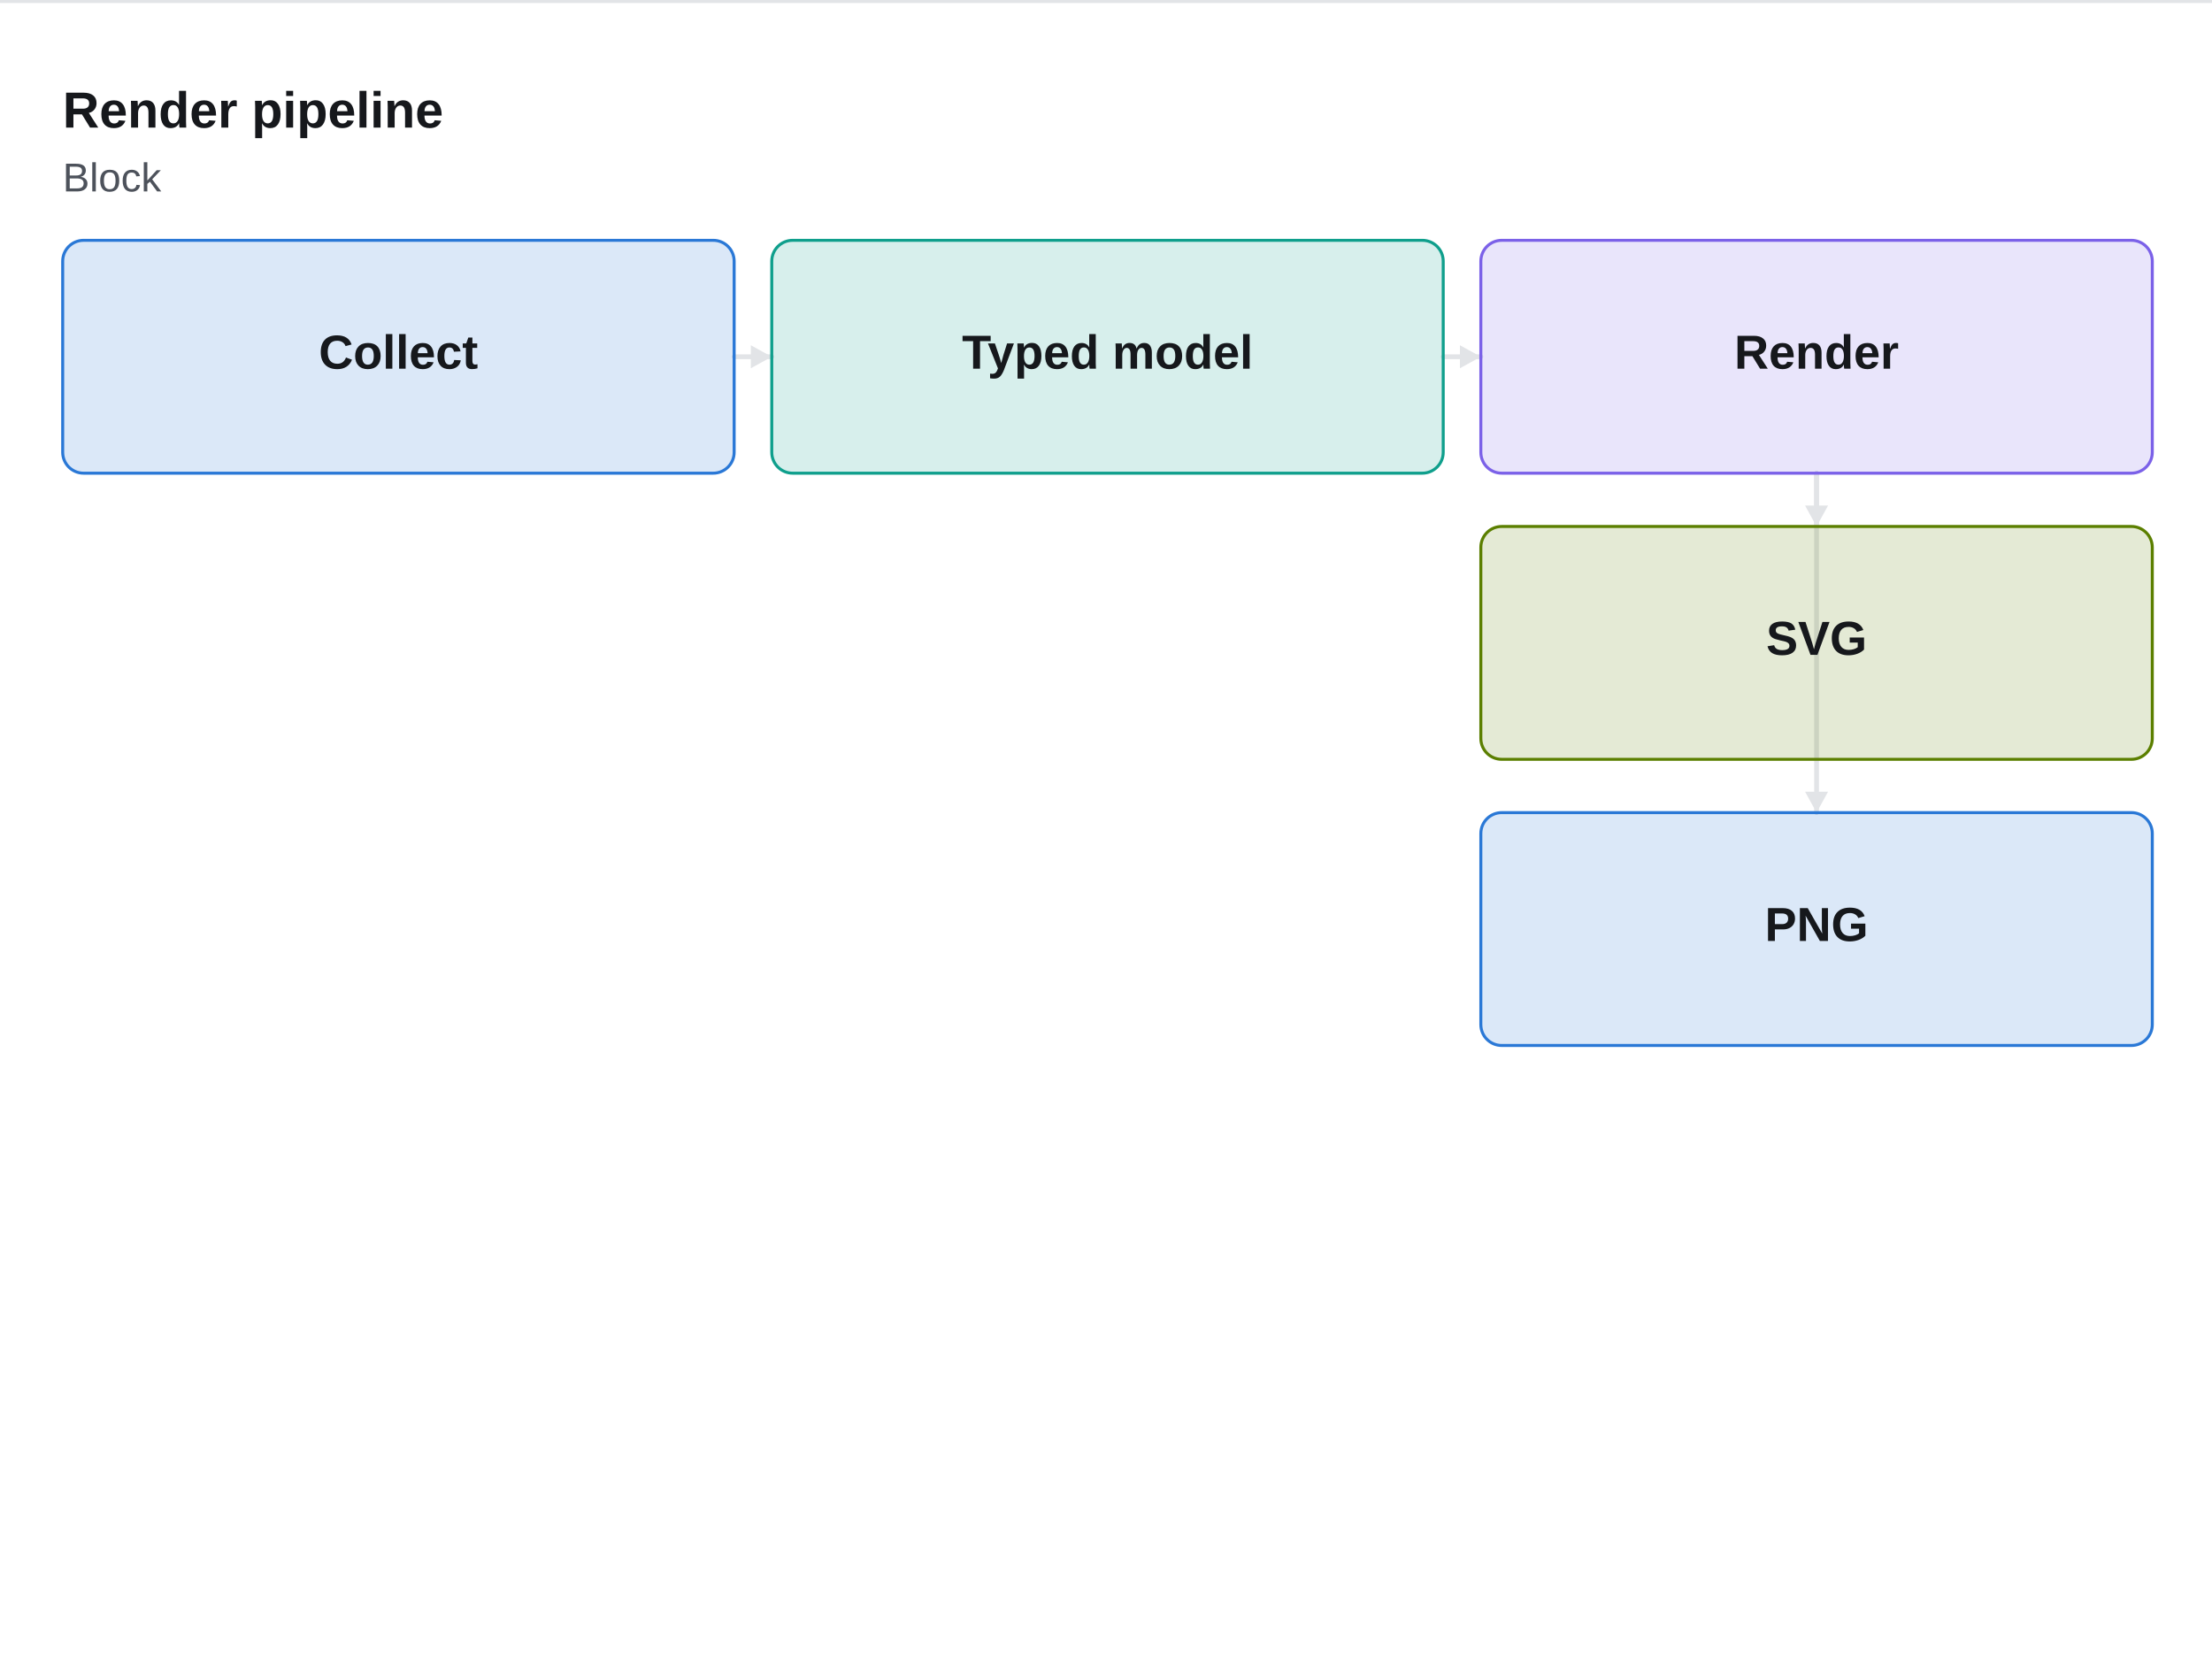
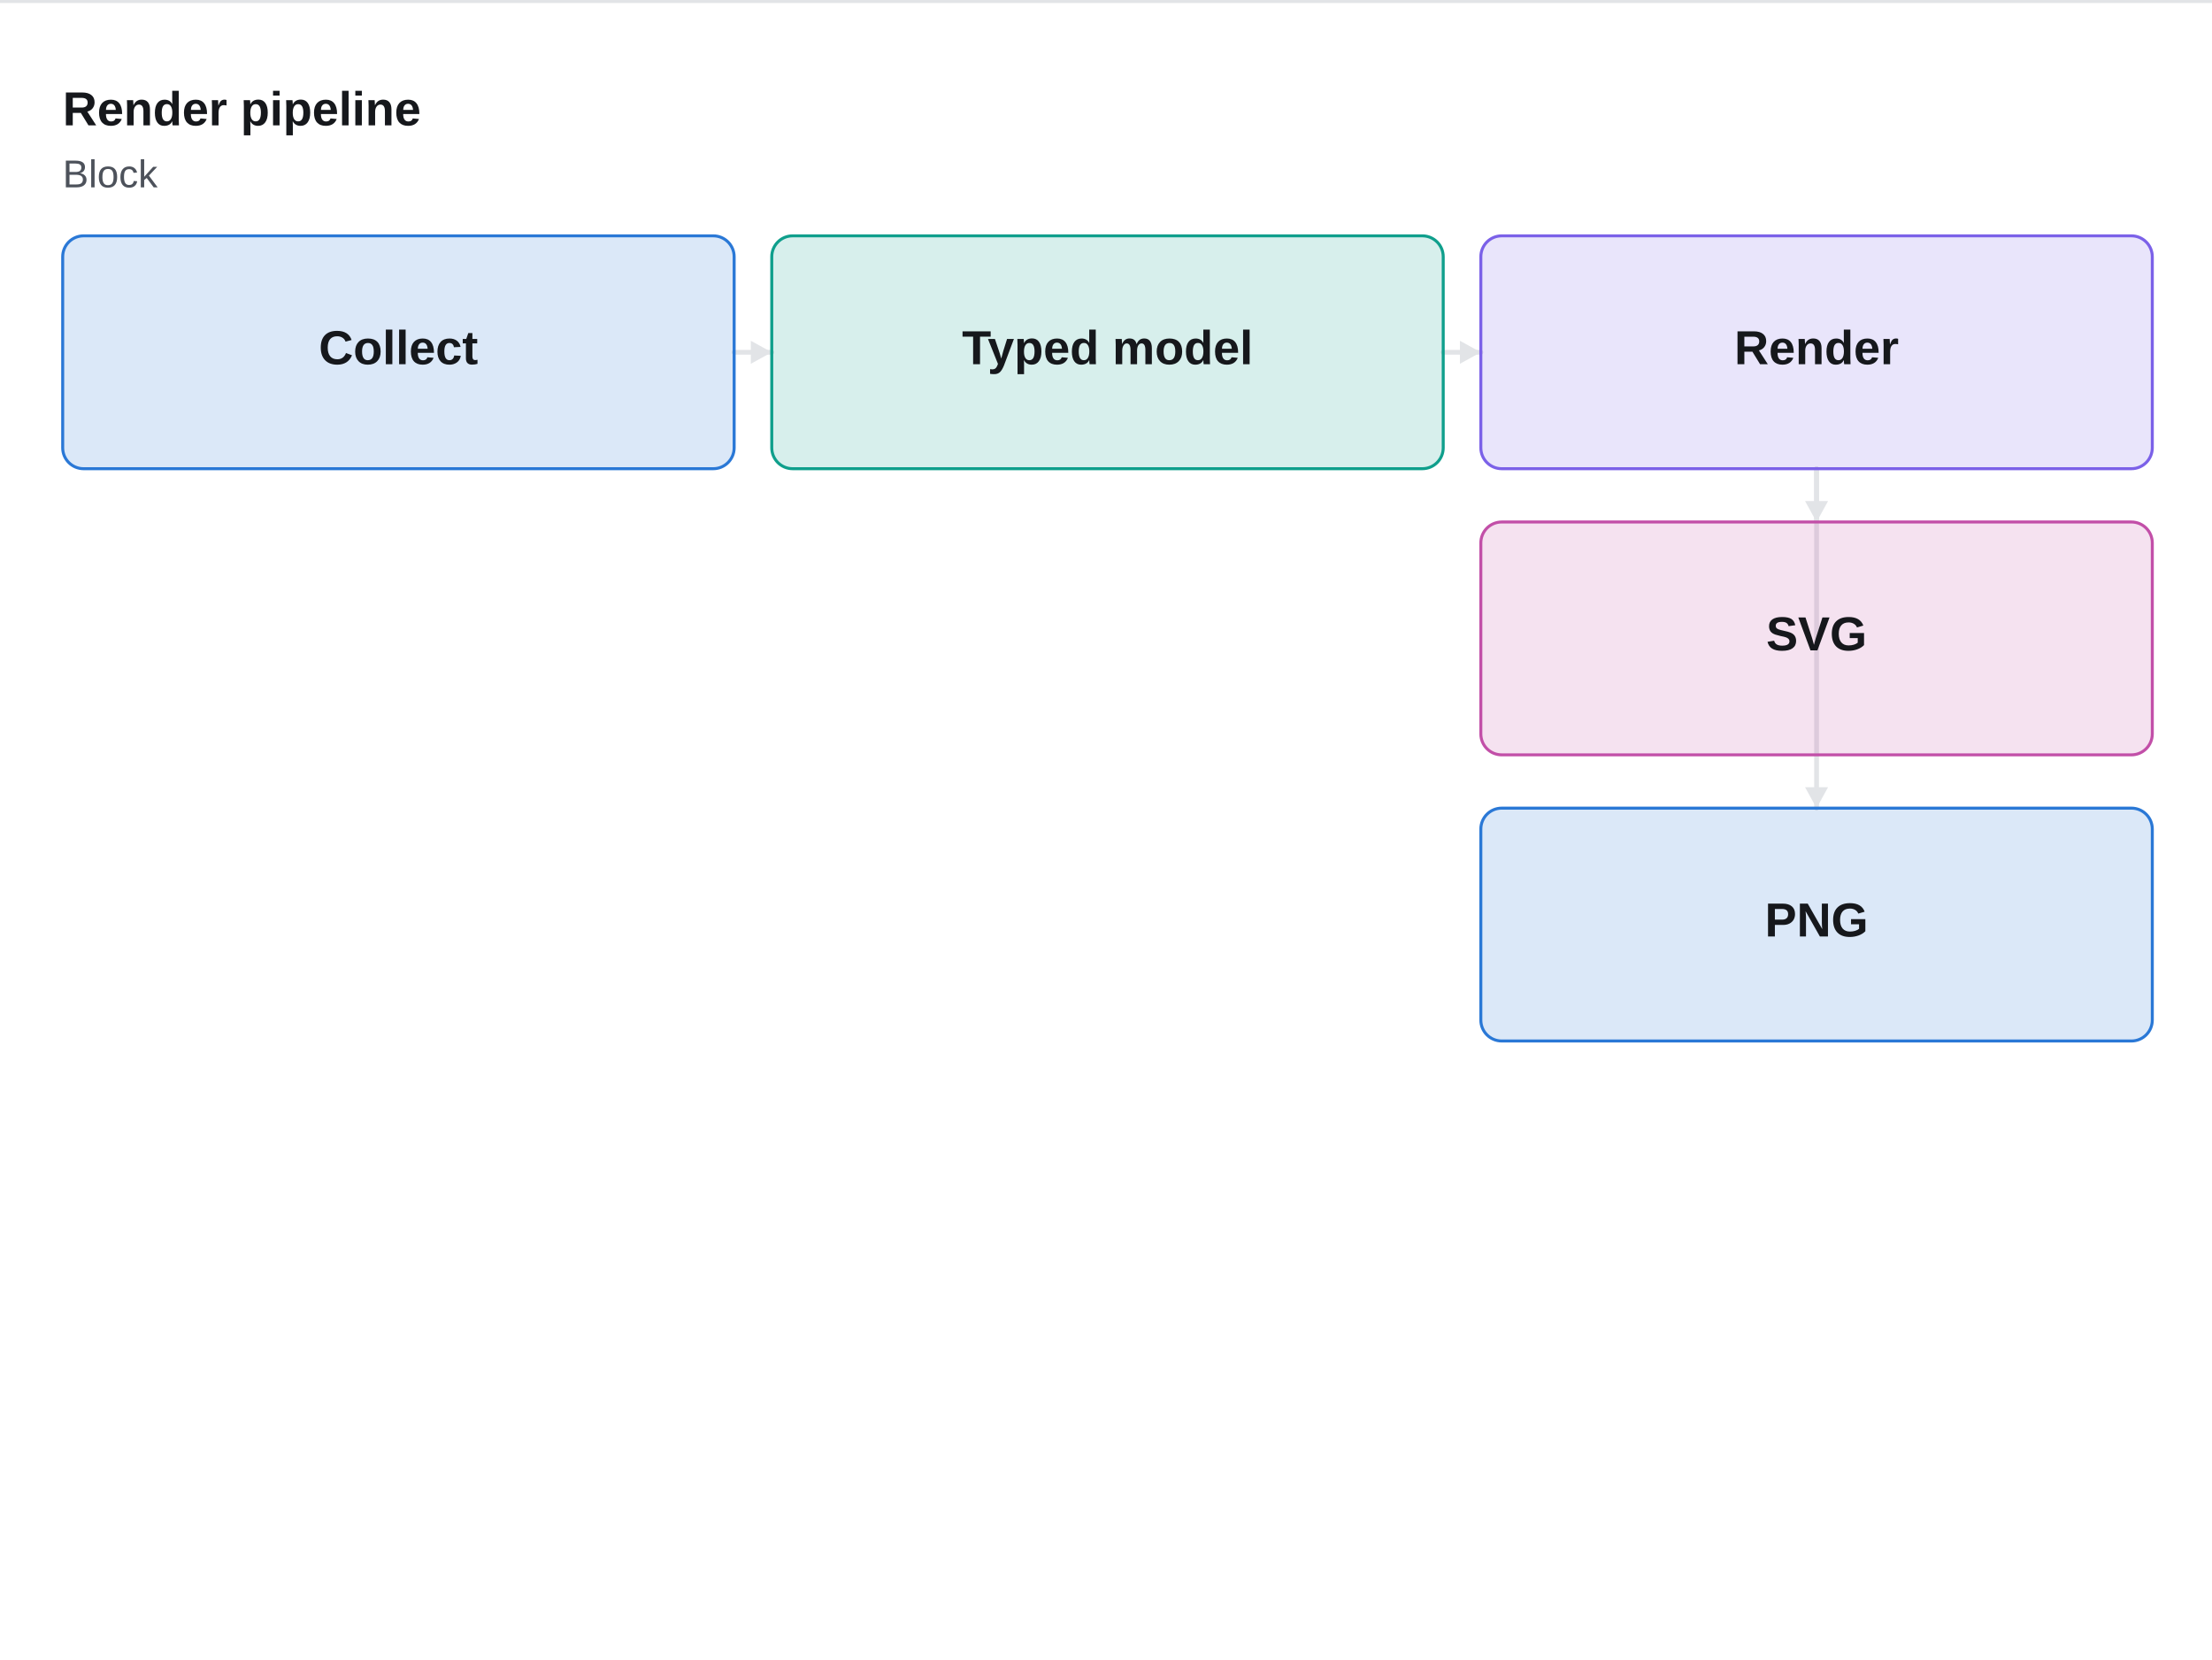
- <svg xmlns="http://www.w3.org/2000/svg" id="cfx-visual-8afc06b0" width="741" height="556" viewBox="9 0 741 555.8" role="img" aria-labelledby="cfx-visual-8afc06b0-title cfx-visual-8afc06b0-desc" preserveAspectRatio="xMidYMid meet" shape-rendering="geometricPrecision" text-rendering="geometricPrecision" data-cfx-look="graphite" style="max-width:100%;height:auto;display:block" data-cfx-label-layout="measured" data-cfx-label-count="7" data-cfx-label-dropped="0">
+ <svg xmlns="http://www.w3.org/2000/svg" id="cfx-visual-10cdaafa" width="741" height="556" viewBox="9 0 741 555.8" role="img" aria-labelledby="cfx-visual-10cdaafa-title cfx-visual-10cdaafa-desc" preserveAspectRatio="xMidYMid meet" shape-rendering="geometricPrecision" text-rendering="geometricPrecision" data-cfx-look="graphite" style="max-width:100%;height:auto;display:block" data-cfx-label-layout="measured" data-cfx-label-count="7" data-cfx-label-dropped="0">
  <defs>
-     <style>#cfx-visual-8afc06b0 .cfx-guide-stroke,#cfx-visual-8afc06b0 .cfx-premium-stroke{vector-effect:non-scaling-stroke;shape-rendering:geometricPrecision}#cfx-visual-8afc06b0 text{text-rendering:geometricPrecision;-webkit-font-smoothing:antialiased}</style>
-     <clipPath id="cfx-visual-8afc06b0-visualCardClip">
+     <style>#cfx-visual-10cdaafa .cfx-guide-stroke,#cfx-visual-10cdaafa .cfx-premium-stroke{vector-effect:non-scaling-stroke;shape-rendering:geometricPrecision}#cfx-visual-10cdaafa text{text-rendering:geometricPrecision;-webkit-font-smoothing:antialiased}</style>
+     <clipPath id="cfx-visual-10cdaafa-visualCardClip">
      <rect x="0" y="0" width="760" height="570" rx="3" />
    </clipPath>
  </defs>
  <rect data-cfx-role="visual-background" width="100%" height="100%" fill="#F2F3F4" />
  <rect data-cfx-role="visual-card" class="cfx-guide-stroke" x="0.5" y="0.5" width="759" height="569" rx="3" fill="#FFFFFF" stroke="#E2E4E7" />
-   <text data-cfx-role="visual-title" x="30" y="42.75" fill="#16181C" font-family="Calibri, Carlito, Segoe UI, Arial, system-ui, sans-serif" font-size="17" font-weight="700" data-cfx-label-original="Render pipeline" data-cfx-label-status="placed" data-cfx-label-x="30" data-cfx-label-y="30" data-cfx-label-width="111.579" data-cfx-label-height="17">Render pipeline</text>
-   <text data-cfx-role="visual-subtitle" x="30" y="64.125" fill="#4D525B" font-family="Calibri, Carlito, Segoe UI, Arial, system-ui, sans-serif" font-size="13.5" data-cfx-label-original="Block" data-cfx-label-status="placed" data-cfx-label-x="30" data-cfx-label-y="54" data-cfx-label-width="29.406" data-cfx-label-height="13.5">Block</text>
-   <line data-cfx-role="block-layout-edge" data-source-id="collect" data-target-id="model" x1="254.933" y1="119.5" x2="267.533" y2="119.5" stroke="#E2E4E7" stroke-width="1.6" stroke-linecap="round" />
-   <path data-cfx-role="block-layout-edge-arrow" d="M 267.533 119.5 L 260.523 123.354 L 260.523 115.646 Z" fill="#E2E4E7" />
-   <line data-cfx-role="block-layout-edge" data-source-id="model" data-target-id="render" x1="492.467" y1="119.5" x2="505.067" y2="119.5" stroke="#E2E4E7" stroke-width="1.6" stroke-linecap="round" />
-   <path data-cfx-role="block-layout-edge-arrow" d="M 505.067 119.5 L 498.056 123.354 L 498.056 115.646 Z" fill="#E2E4E7" />
-   <line data-cfx-role="block-layout-edge" data-source-id="render" data-target-id="svg" x1="617.533" y1="158.5" x2="617.533" y2="176.35" stroke="#E2E4E7" stroke-width="1.6" stroke-linecap="round" />
-   <path data-cfx-role="block-layout-edge-arrow" d="M 617.533 176.35 L 613.679 169.34 L 621.387 169.34 Z" fill="#E2E4E7" />
-   <line data-cfx-role="block-layout-edge" data-source-id="render" data-target-id="png" x1="617.533" y1="158.5" x2="617.533" y2="272.2" stroke="#E2E4E7" stroke-width="1.6" stroke-linecap="round" />
-   <path data-cfx-role="block-layout-edge-arrow" d="M 617.533 272.2 L 613.679 265.19 L 621.387 265.19 Z" fill="#E2E4E7" />
-   <rect data-cfx-role="block-layout-node" data-block-id="collect" x="30" y="80.5" width="224.933" height="78" rx="7" fill="rgba(42,120,214,0.165)" stroke="#2A78D6" />
-   <text data-cfx-role="block-layout-node-label" x="142.467" y="123.5" text-anchor="middle" fill="#16181C" font-family="Calibri, Carlito, Segoe UI, Arial, system-ui, sans-serif" font-size="16" font-weight="700" data-cfx-label-original="Collect" data-cfx-label-status="placed" data-cfx-label-x="119.854" data-cfx-label-y="111.5" data-cfx-label-width="45.227" data-cfx-label-height="16">Collect</text>
-   <rect data-cfx-role="block-layout-node" data-block-id="model" x="267.533" y="80.5" width="224.933" height="78" rx="7" fill="rgba(15,159,140,0.165)" stroke="#0F9F8C" />
-   <text data-cfx-role="block-layout-node-label" x="380" y="123.5" text-anchor="middle" fill="#16181C" font-family="Calibri, Carlito, Segoe UI, Arial, system-ui, sans-serif" font-size="16" font-weight="700" data-cfx-label-original="Typed model" data-cfx-label-status="placed" data-cfx-label-x="336.984" data-cfx-label-y="111.5" data-cfx-label-width="86.031" data-cfx-label-height="16">Typed model</text>
-   <rect data-cfx-role="block-layout-node" data-block-id="render" x="505.067" y="80.5" width="224.933" height="78" rx="7" fill="rgba(123,97,232,0.165)" stroke="#7B61E8" />
-   <text data-cfx-role="block-layout-node-label" x="617.533" y="123.5" text-anchor="middle" fill="#16181C" font-family="Calibri, Carlito, Segoe UI, Arial, system-ui, sans-serif" font-size="16" font-weight="700" data-cfx-label-original="Render" data-cfx-label-status="placed" data-cfx-label-x="593.662" data-cfx-label-y="111.5" data-cfx-label-width="47.742" data-cfx-label-height="16">Render</text>
-   <rect data-cfx-role="block-layout-node" data-block-id="svg" x="505.067" y="176.35" width="224.933" height="78" rx="7" fill="rgba(91,127,0,0.165)" stroke="#5B7F00" />
-   <text data-cfx-role="block-layout-node-label" x="617.533" y="219.35" text-anchor="middle" fill="#16181C" font-family="Calibri, Carlito, Segoe UI, Arial, system-ui, sans-serif" font-size="16" font-weight="700" data-cfx-label-original="SVG" data-cfx-label-status="placed" data-cfx-label-x="604.142" data-cfx-label-y="207.35" data-cfx-label-width="26.781" data-cfx-label-height="16">SVG</text>
-   <rect data-cfx-role="block-layout-node" data-block-id="png" x="505.067" y="272.2" width="224.933" height="78" rx="7" fill="rgba(42,120,214,0.165)" stroke="#2A78D6" />
-   <text data-cfx-role="block-layout-node-label" x="617.533" y="315.2" text-anchor="middle" fill="#16181C" font-family="Calibri, Carlito, Segoe UI, Arial, system-ui, sans-serif" font-size="16" font-weight="700" data-cfx-label-original="PNG" data-cfx-label-status="placed" data-cfx-label-x="602.908" data-cfx-label-y="303.2" data-cfx-label-width="29.25" data-cfx-label-height="16">PNG</text>
+   <text data-cfx-role="visual-title" x="30" y="42" fill="#16181C" font-family="Calibri, Carlito, Segoe UI, Arial, system-ui, sans-serif" font-size="16" font-weight="700" data-cfx-label-original="Render pipeline" data-cfx-label-status="placed" data-cfx-label-x="30" data-cfx-label-y="30" data-cfx-label-width="105.016" data-cfx-label-height="16">Render pipeline</text>
+   <text data-cfx-role="visual-subtitle" x="30" y="62.75" fill="#4D525B" font-family="Calibri, Carlito, Segoe UI, Arial, system-ui, sans-serif" font-size="13" data-cfx-label-original="Block" data-cfx-label-status="placed" data-cfx-label-x="30" data-cfx-label-y="53" data-cfx-label-width="28.317" data-cfx-label-height="13">Block</text>
+   <line data-cfx-role="block-layout-edge" data-source-id="collect" data-target-id="model" x1="254.933" y1="118" x2="267.533" y2="118" stroke="#E2E4E7" stroke-width="1.6" stroke-linecap="round" />
+   <path data-cfx-role="block-layout-edge-arrow" d="M 267.533 118 L 260.523 121.854 L 260.523 114.146 Z" fill="#E2E4E7" />
+   <line data-cfx-role="block-layout-edge" data-source-id="model" data-target-id="render" x1="492.467" y1="118" x2="505.067" y2="118" stroke="#E2E4E7" stroke-width="1.6" stroke-linecap="round" />
+   <path data-cfx-role="block-layout-edge-arrow" d="M 505.067 118 L 498.056 121.854 L 498.056 114.146 Z" fill="#E2E4E7" />
+   <line data-cfx-role="block-layout-edge" data-source-id="render" data-target-id="svg" x1="617.533" y1="157" x2="617.533" y2="174.85" stroke="#E2E4E7" stroke-width="1.6" stroke-linecap="round" />
+   <path data-cfx-role="block-layout-edge-arrow" d="M 617.533 174.85 L 613.679 167.84 L 621.387 167.84 Z" fill="#E2E4E7" />
+   <line data-cfx-role="block-layout-edge" data-source-id="render" data-target-id="png" x1="617.533" y1="157" x2="617.533" y2="270.7" stroke="#E2E4E7" stroke-width="1.6" stroke-linecap="round" />
+   <path data-cfx-role="block-layout-edge-arrow" d="M 617.533 270.7 L 613.679 263.69 L 621.387 263.69 Z" fill="#E2E4E7" />
+   <rect data-cfx-role="block-layout-node" data-block-id="collect" x="30" y="79" width="224.933" height="78" rx="7" fill="rgba(42,120,214,0.165)" stroke="#2A78D6" />
+   <text data-cfx-role="block-layout-node-label" x="142.467" y="122" text-anchor="middle" fill="#16181C" font-family="Calibri, Carlito, Segoe UI, Arial, system-ui, sans-serif" font-size="16" font-weight="700" data-cfx-label-original="Collect" data-cfx-label-status="placed" data-cfx-label-x="119.854" data-cfx-label-y="110" data-cfx-label-width="45.227" data-cfx-label-height="16">Collect</text>
+   <rect data-cfx-role="block-layout-node" data-block-id="model" x="267.533" y="79" width="224.933" height="78" rx="7" fill="rgba(15,159,140,0.165)" stroke="#0F9F8C" />
+   <text data-cfx-role="block-layout-node-label" x="380" y="122" text-anchor="middle" fill="#16181C" font-family="Calibri, Carlito, Segoe UI, Arial, system-ui, sans-serif" font-size="16" font-weight="700" data-cfx-label-original="Typed model" data-cfx-label-status="placed" data-cfx-label-x="336.984" data-cfx-label-y="110" data-cfx-label-width="86.031" data-cfx-label-height="16">Typed model</text>
+   <rect data-cfx-role="block-layout-node" data-block-id="render" x="505.067" y="79" width="224.933" height="78" rx="7" fill="rgba(123,97,232,0.165)" stroke="#7B61E8" />
+   <text data-cfx-role="block-layout-node-label" x="617.533" y="122" text-anchor="middle" fill="#16181C" font-family="Calibri, Carlito, Segoe UI, Arial, system-ui, sans-serif" font-size="16" font-weight="700" data-cfx-label-original="Render" data-cfx-label-status="placed" data-cfx-label-x="593.662" data-cfx-label-y="110" data-cfx-label-width="47.742" data-cfx-label-height="16">Render</text>
+   <rect data-cfx-role="block-layout-node" data-block-id="svg" x="505.067" y="174.85" width="224.933" height="78" rx="7" fill="rgba(194,79,168,0.165)" stroke="#C24FA8" />
+   <text data-cfx-role="block-layout-node-label" x="617.533" y="217.85" text-anchor="middle" fill="#16181C" font-family="Calibri, Carlito, Segoe UI, Arial, system-ui, sans-serif" font-size="16" font-weight="700" data-cfx-label-original="SVG" data-cfx-label-status="placed" data-cfx-label-x="604.142" data-cfx-label-y="205.85" data-cfx-label-width="26.781" data-cfx-label-height="16">SVG</text>
+   <rect data-cfx-role="block-layout-node" data-block-id="png" x="505.067" y="270.7" width="224.933" height="78" rx="7" fill="rgba(42,120,214,0.165)" stroke="#2A78D6" />
+   <text data-cfx-role="block-layout-node-label" x="617.533" y="313.7" text-anchor="middle" fill="#16181C" font-family="Calibri, Carlito, Segoe UI, Arial, system-ui, sans-serif" font-size="16" font-weight="700" data-cfx-label-original="PNG" data-cfx-label-status="placed" data-cfx-label-x="602.908" data-cfx-label-y="301.7" data-cfx-label-width="29.25" data-cfx-label-height="16">PNG</text>
</svg>
